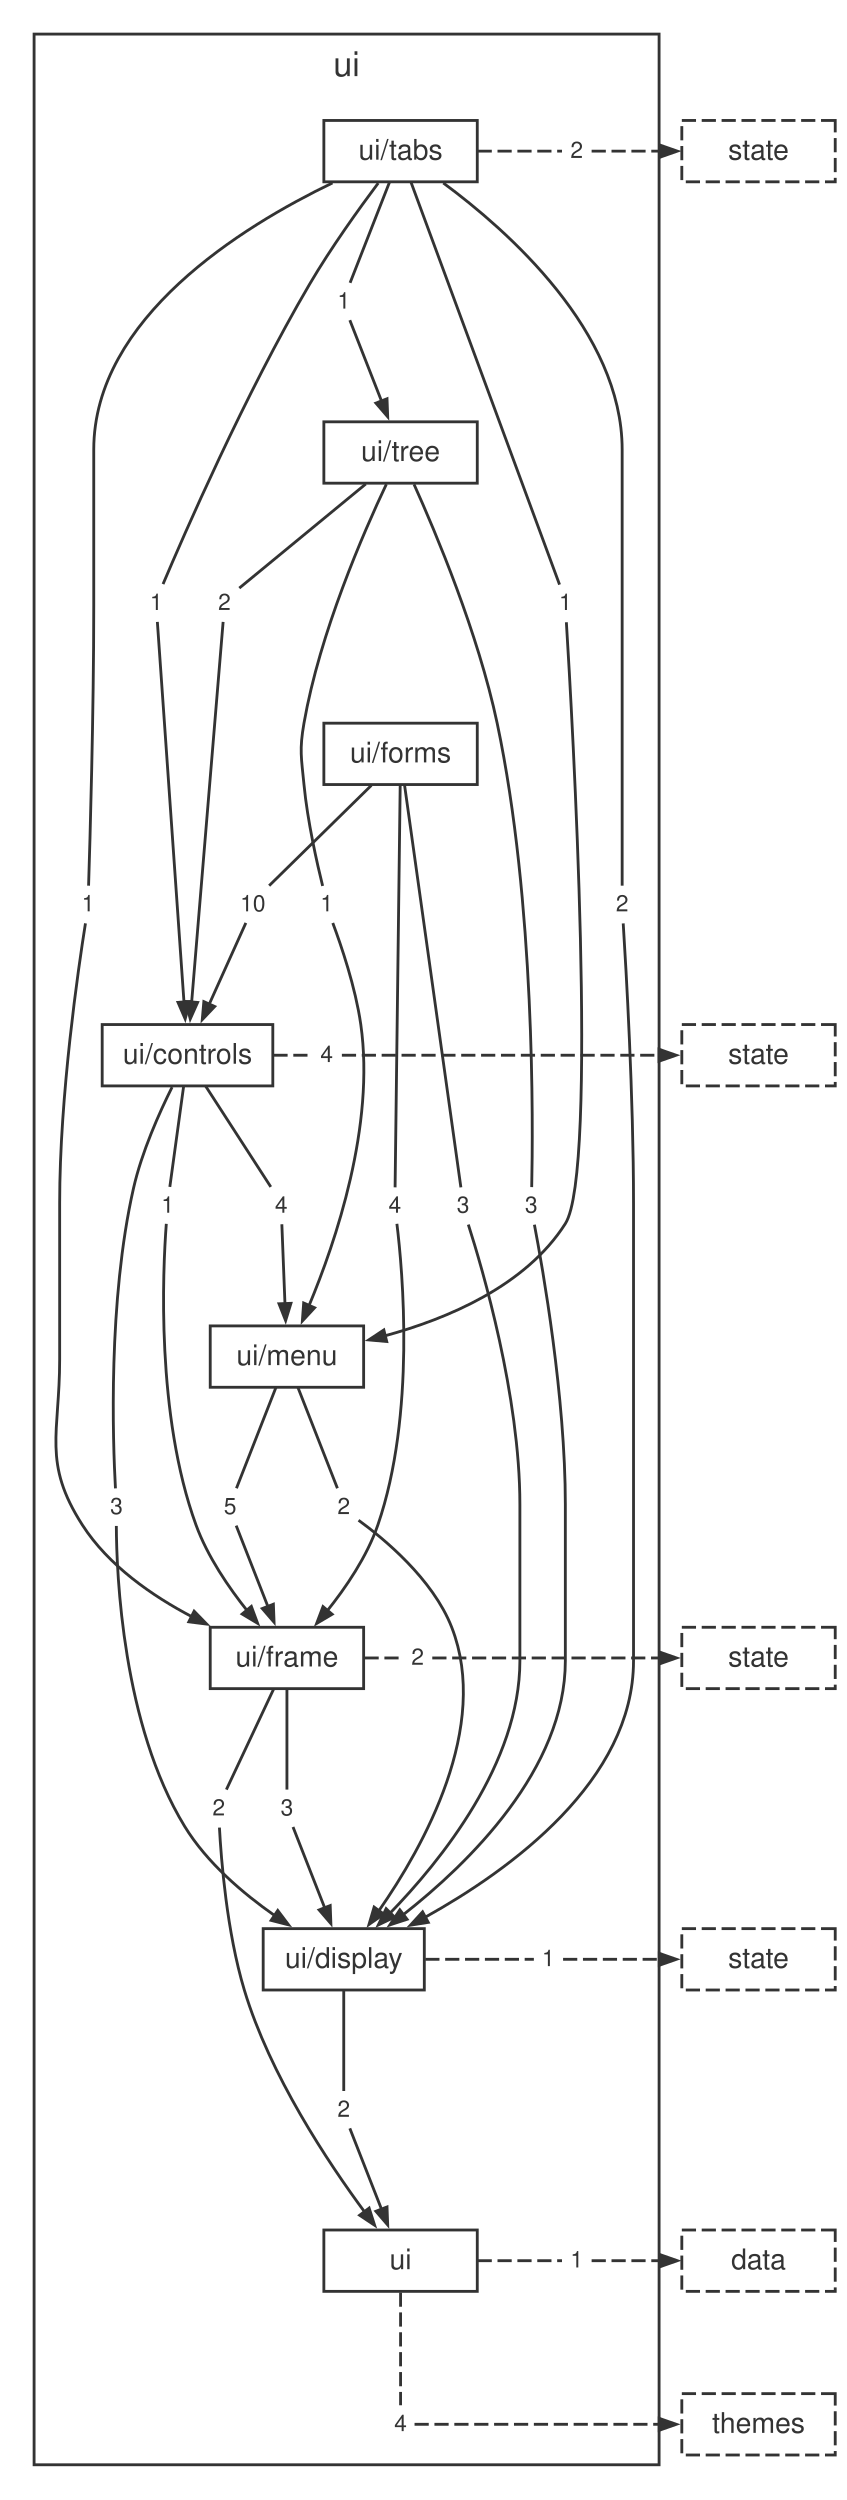
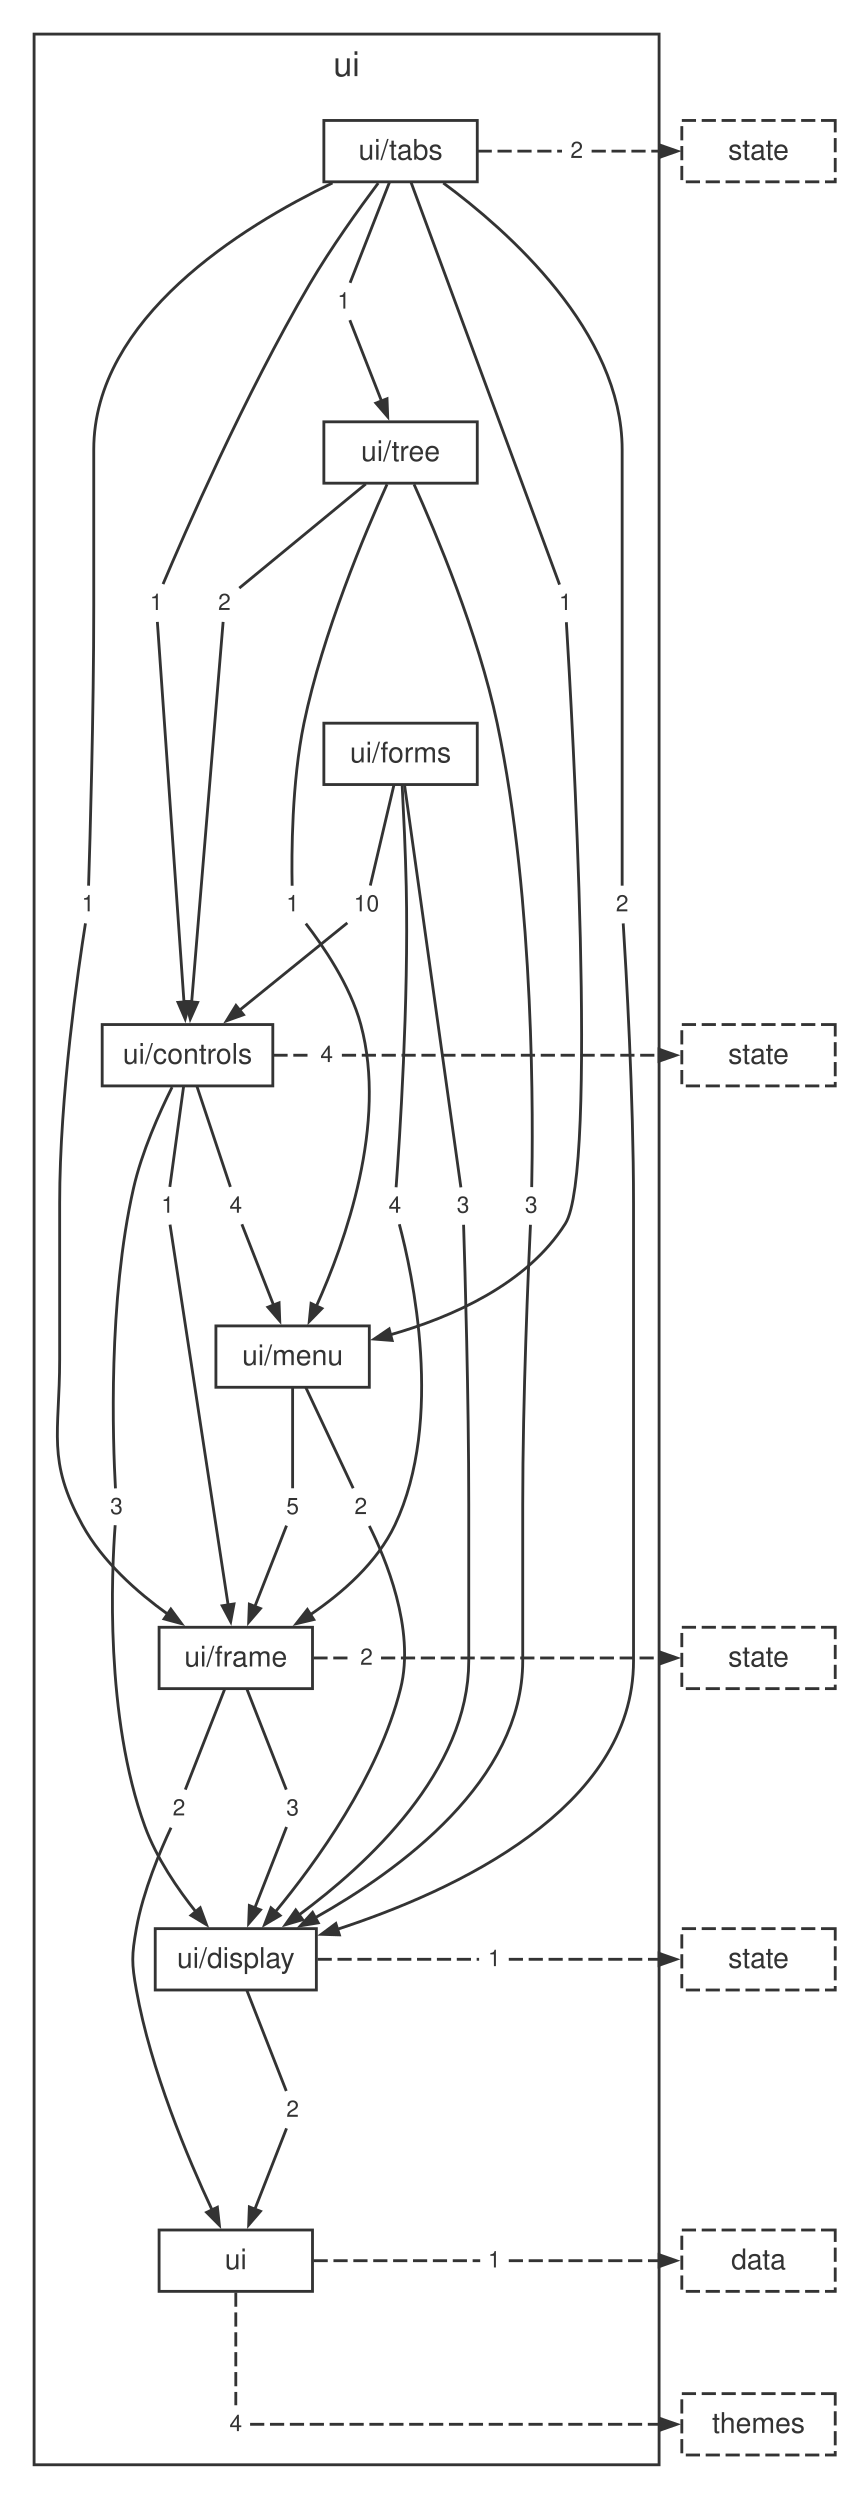
<svg xmlns="http://www.w3.org/2000/svg" width="298pt" height="880pt" viewBox="0.00 0.00 298.00 880.00">
  <style>svg { color: #333333; } @media (prefers-color-scheme: dark) { svg { color: #cccccc; background: #1e1e1e; } }</style>
  <g id="graph0" class="graph" transform="scale(1 1) rotate(0) translate(4 875.6)">
    <g id="clust1" class="cluster">
      <polygon fill="none" stroke="currentColor" points="8,-8 8,-863.6 228,-863.6 228,-8 8,-8" />
      <text fill="currentColor" xml:space="preserve" text-anchor="middle" x="118" y="-848.8" font-family="Helvetica,Arial,sans-serif" font-size="12.00">ui</text>
    </g>
    <g id="node1" class="node">
      <polygon fill="none" stroke="currentColor" points="164,-833.2 110,-833.2 110,-811.6 164,-811.6 164,-833.2" />
      <text fill="currentColor" xml:space="preserve" text-anchor="middle" x="137" y="-819.4" font-family="Helvetica,Arial,sans-serif" font-size="10.00">ui/tabs</text>
    </g>
    <g id="node2" class="node">
      <polygon fill="none" stroke="currentColor" points="164,-727.12 110,-727.12 110,-705.52 164,-705.52 164,-727.12" />
      <text fill="currentColor" xml:space="preserve" text-anchor="middle" x="137" y="-713.32" font-family="Helvetica,Arial,sans-serif" font-size="10.00">ui/tree</text>
    </g>
    <g id="node9" class="node">
      <polygon fill="none" stroke="none" points="55.88,-669.52 46.12,-669.52 46.12,-657.04 55.88,-657.04 55.88,-669.52" />
      <text fill="currentColor" xml:space="preserve" text-anchor="middle" x="51" y="-660.88" font-family="Helvetica,Arial,sans-serif" font-size="8.00">1</text>
    </g>
    <g id="edge8" class="edge">
      <path fill="none" stroke="currentColor" d="M129.14,-811.16C122.34,-802.08 112.46,-788.32 105,-775.6 82.17,-736.7 60.46,-686.71 53.39,-670" />
    </g>
    <g id="node10" class="node">
      <polygon fill="none" stroke="none" points="219.88,-563.44 210.12,-563.44 210.12,-550.96 219.88,-550.96 219.88,-563.44" />
      <text fill="currentColor" xml:space="preserve" text-anchor="middle" x="215" y="-554.8" font-family="Helvetica,Arial,sans-serif" font-size="8.00">2</text>
    </g>
    <g id="edge10" class="edge">
      <path fill="none" stroke="currentColor" d="M152.04,-811.19C174.71,-794.46 215,-758.87 215,-717.32 215,-717.32 215,-717.32 215,-662.28 215,-624.7 215,-579.48 215,-563.84" />
    </g>
    <g id="node11" class="node">
      <polygon fill="none" stroke="none" points="31.88,-563.44 22.12,-563.44 22.12,-550.96 31.88,-550.96 31.88,-563.44" />
      <text fill="currentColor" xml:space="preserve" text-anchor="middle" x="27" y="-554.8" font-family="Helvetica,Arial,sans-serif" font-size="8.00">1</text>
    </g>
    <g id="edge12" class="edge">
      <path fill="none" stroke="currentColor" d="M113.03,-811.21C81.21,-795.88 29,-763.67 29,-717.32 29,-717.32 29,-717.32 29,-662.28 29,-624.69 27.68,-579.47 27.18,-563.84" />
    </g>
    <g id="node12" class="node">
      <polygon fill="none" stroke="none" points="199.88,-669.52 190.12,-669.52 190.12,-657.04 199.88,-657.04 199.88,-669.52" />
      <text fill="currentColor" xml:space="preserve" text-anchor="middle" x="195" y="-660.88" font-family="Helvetica,Arial,sans-serif" font-size="8.00">1</text>
    </g>
    <g id="edge14" class="edge">
      <path fill="none" stroke="currentColor" d="M140.63,-811.57C151.64,-781.74 184.44,-692.88 192.96,-669.81" />
    </g>
    <g id="node13" class="node">
      <polygon fill="none" stroke="none" points="121.88,-775.6 112.12,-775.6 112.12,-763.12 121.88,-763.12 121.88,-775.6" />
      <text fill="currentColor" xml:space="preserve" text-anchor="middle" x="117" y="-766.96" font-family="Helvetica,Arial,sans-serif" font-size="8.00">1</text>
    </g>
    <g id="edge16" class="edge">
      <path fill="none" stroke="currentColor" d="M133.14,-811.56C129.01,-801.01 122.6,-784.64 119.23,-776.05" />
    </g>
    <g id="node14" class="node">
      <polygon fill="none" stroke="none" points="203.88,-828.64 194.12,-828.64 194.12,-816.16 203.88,-816.16 203.88,-828.64" />
      <text fill="currentColor" xml:space="preserve" text-anchor="middle" x="199" y="-820" font-family="Helvetica,Arial,sans-serif" font-size="8.00">2</text>
    </g>
    <g id="edge18" class="edge">
      <path fill="none" stroke="currentColor" stroke-dasharray="5,2" d="M164.12,-822.4C174.02,-822.4 183.92,-822.4 193.82,-822.4" />
    </g>
    <g id="node3" class="node">
      <polygon fill="none" stroke="currentColor" points="164,-621.04 110,-621.04 110,-599.44 164,-599.44 164,-621.04" />
      <text fill="currentColor" xml:space="preserve" text-anchor="middle" x="137" y="-607.24" font-family="Helvetica,Arial,sans-serif" font-size="10.00">ui/forms</text>
    </g>
    <g id="node15" class="node">
      <polygon fill="none" stroke="none" points="79.88,-669.52 70.12,-669.52 70.12,-657.04 79.88,-657.04 79.88,-669.52" />
      <text fill="currentColor" xml:space="preserve" text-anchor="middle" x="75" y="-660.88" font-family="Helvetica,Arial,sans-serif" font-size="8.00">2</text>
    </g>
    <g id="edge20" class="edge">
      <path fill="none" stroke="currentColor" d="M124.75,-705.24C111.2,-694.08 89.99,-676.62 80.23,-668.59" />
    </g>
    <g id="node16" class="node">
      <polygon fill="none" stroke="none" points="187.88,-457.36 178.12,-457.36 178.12,-444.88 187.88,-444.88 187.88,-457.36" />
      <text fill="currentColor" xml:space="preserve" text-anchor="middle" x="183" y="-448.72" font-family="Helvetica,Arial,sans-serif" font-size="8.00">3</text>
    </g>
    <g id="edge22" class="edge">
      <path fill="none" stroke="currentColor" d="M141.73,-705.13C149.39,-688.13 164.3,-652.7 171,-621.04 184.33,-558.05 183.63,-479.21 183.16,-457.74" />
    </g>
    <g id="node17" class="node">
-       <polygon fill="none" stroke="none" points="115.88,-563.44 106.12,-563.44 106.12,-550.96 115.88,-550.96 115.88,-563.44" />
-       <text fill="currentColor" xml:space="preserve" text-anchor="middle" x="111" y="-554.8" font-family="Helvetica,Arial,sans-serif" font-size="8.00">1</text>
+       <polygon fill="none" stroke="none" points="103.88,-563.44 94.12,-563.44 94.12,-550.96 103.88,-550.96 103.88,-563.44" />
+       <text fill="currentColor" xml:space="preserve" text-anchor="middle" x="99" y="-554.8" font-family="Helvetica,Arial,sans-serif" font-size="8.00">1</text>
    </g>
    <g id="edge24" class="edge">
-       <path fill="none" stroke="currentColor" d="M132.01,-705.18C124,-688.24 108.57,-652.92 103,-621.04 101.35,-611.58 102.08,-609 103,-599.44 104.24,-586.52 107.62,-571.63 109.57,-563.75" />
+       <path fill="none" stroke="currentColor" d="M132.24,-705.14C124.55,-688.14 109.58,-652.73 103,-621.04 98.69,-600.28 98.61,-574.89 98.83,-563.82" />
    </g>
    <g id="node4" class="node">
      <polygon fill="none" stroke="currentColor" points="92.03,-514.96 31.97,-514.96 31.97,-493.36 92.03,-493.36 92.03,-514.96" />
      <text fill="currentColor" xml:space="preserve" text-anchor="middle" x="62" y="-501.16" font-family="Helvetica,Arial,sans-serif" font-size="10.00">ui/controls</text>
    </g>
    <g id="node18" class="node">
-       <polygon fill="none" stroke="none" points="91.88,-563.44 78.12,-563.44 78.12,-550.96 91.88,-550.96 91.88,-563.44" />
-       <text fill="currentColor" xml:space="preserve" text-anchor="middle" x="85" y="-554.8" font-family="Helvetica,Arial,sans-serif" font-size="8.00">10</text>
+       <polygon fill="none" stroke="none" points="131.88,-563.44 118.12,-563.44 118.12,-550.96 131.88,-550.96 131.88,-563.44" />
+       <text fill="currentColor" xml:space="preserve" text-anchor="middle" x="125" y="-554.8" font-family="Helvetica,Arial,sans-serif" font-size="8.00">10</text>
    </g>
    <g id="edge26" class="edge">
-       <path fill="none" stroke="currentColor" d="M126.73,-599.16C115.95,-588.58 99.41,-572.34 90.74,-563.84" />
+       <path fill="none" stroke="currentColor" d="M134.69,-599.4C132.21,-588.85 128.36,-572.48 126.34,-563.89" />
    </g>
    <g id="node19" class="node">
      <polygon fill="none" stroke="none" points="163.88,-457.36 154.12,-457.36 154.12,-444.88 163.88,-444.88 163.88,-457.36" />
      <text fill="currentColor" xml:space="preserve" text-anchor="middle" x="159" y="-448.72" font-family="Helvetica,Arial,sans-serif" font-size="8.00">3</text>
    </g>
    <g id="edge28" class="edge">
      <path fill="none" stroke="currentColor" d="M138.38,-599.41C142.55,-569.58 155,-480.72 158.23,-457.65" />
    </g>
    <g id="node20" class="node">
      <polygon fill="none" stroke="none" points="139.88,-457.36 130.12,-457.36 130.12,-444.88 139.88,-444.88 139.88,-457.36" />
      <text fill="currentColor" xml:space="preserve" text-anchor="middle" x="135" y="-448.72" font-family="Helvetica,Arial,sans-serif" font-size="8.00">4</text>
    </g>
    <g id="edge30" class="edge">
-       <path fill="none" stroke="currentColor" d="M136.87,-599.41C136.5,-569.58 135.36,-480.72 135.07,-457.65" />
+       <path fill="none" stroke="currentColor" d="M137.57,-599.06C138.06,-589.78 138.73,-575.69 139,-563.44 139.89,-522.84 136.63,-473.94 135.43,-457.68" />
    </g>
    <g id="node5" class="node">
-       <polygon fill="none" stroke="currentColor" points="124,-408.88 70,-408.88 70,-387.28 124,-387.28 124,-408.88" />
-       <text fill="currentColor" xml:space="preserve" text-anchor="middle" x="97" y="-395.08" font-family="Helvetica,Arial,sans-serif" font-size="10.00">ui/menu</text>
+       <polygon fill="none" stroke="currentColor" points="126,-408.88 72,-408.88 72,-387.28 126,-387.28 126,-408.88" />
+       <text fill="currentColor" xml:space="preserve" text-anchor="middle" x="99" y="-395.08" font-family="Helvetica,Arial,sans-serif" font-size="10.00">ui/menu</text>
    </g>
    <g id="node21" class="node">
      <polygon fill="none" stroke="none" points="41.88,-351.28 32.12,-351.28 32.12,-338.8 41.88,-338.8 41.88,-351.28" />
      <text fill="currentColor" xml:space="preserve" text-anchor="middle" x="37" y="-342.64" font-family="Helvetica,Arial,sans-serif" font-size="8.00">3</text>
    </g>
    <g id="edge32" class="edge">
      <path fill="none" stroke="currentColor" d="M56.58,-492.94C52.06,-483.87 45.9,-470.12 43,-457.36 33.99,-417.73 35.72,-368.21 36.64,-351.69" />
    </g>
    <g id="node22" class="node">
      <polygon fill="none" stroke="none" points="59.88,-457.36 50.12,-457.36 50.12,-444.88 59.88,-444.88 59.88,-457.36" />
      <text fill="currentColor" xml:space="preserve" text-anchor="middle" x="55" y="-448.72" font-family="Helvetica,Arial,sans-serif" font-size="8.00">1</text>
    </g>
    <g id="edge34" class="edge">
      <path fill="none" stroke="currentColor" d="M60.65,-493.32C59.2,-482.77 56.96,-466.4 55.78,-457.81" />
    </g>
    <g id="node23" class="node">
-       <polygon fill="none" stroke="none" points="99.88,-457.36 90.12,-457.36 90.12,-444.88 99.88,-444.88 99.88,-457.36" />
-       <text fill="currentColor" xml:space="preserve" text-anchor="middle" x="95" y="-448.72" font-family="Helvetica,Arial,sans-serif" font-size="8.00">4</text>
+       <polygon fill="none" stroke="none" points="83.88,-457.36 74.12,-457.36 74.12,-444.88 83.88,-444.88 83.88,-457.36" />
+       <text fill="currentColor" xml:space="preserve" text-anchor="middle" x="79" y="-448.72" font-family="Helvetica,Arial,sans-serif" font-size="8.00">4</text>
    </g>
    <g id="edge36" class="edge">
-       <path fill="none" stroke="currentColor" d="M68.36,-493.32C75.18,-482.77 85.77,-466.4 91.32,-457.81" />
+       <path fill="none" stroke="currentColor" d="M65.28,-493.32C68.79,-482.77 74.24,-466.4 77.1,-457.81" />
    </g>
    <g id="node24" class="node">
      <polygon fill="none" stroke="none" points="115.88,-510.4 106.12,-510.4 106.12,-497.92 115.88,-497.92 115.88,-510.4" />
      <text fill="currentColor" xml:space="preserve" text-anchor="middle" x="111" y="-501.76" font-family="Helvetica,Arial,sans-serif" font-size="8.00">4</text>
    </g>
    <g id="edge38" class="edge">
      <path fill="none" stroke="currentColor" stroke-dasharray="5,2" d="M92.24,-504.16C96.74,-504.16 101.23,-504.16 105.72,-504.16" />
    </g>
    <g id="node6" class="node">
-       <polygon fill="none" stroke="currentColor" points="124,-302.8 70,-302.8 70,-281.2 124,-281.2 124,-302.8" />
-       <text fill="currentColor" xml:space="preserve" text-anchor="middle" x="97" y="-289" font-family="Helvetica,Arial,sans-serif" font-size="10.00">ui/frame</text>
+       <polygon fill="none" stroke="currentColor" points="106,-302.8 52,-302.8 52,-281.2 106,-281.2 106,-302.8" />
+       <text fill="currentColor" xml:space="preserve" text-anchor="middle" x="79" y="-289" font-family="Helvetica,Arial,sans-serif" font-size="10.00">ui/frame</text>
    </g>
    <g id="node25" class="node">
-       <polygon fill="none" stroke="none" points="121.88,-351.28 112.12,-351.28 112.12,-338.8 121.88,-338.8 121.88,-351.28" />
-       <text fill="currentColor" xml:space="preserve" text-anchor="middle" x="117" y="-342.64" font-family="Helvetica,Arial,sans-serif" font-size="8.00">2</text>
+       <polygon fill="none" stroke="none" points="127.88,-351.28 118.12,-351.28 118.12,-338.8 127.88,-338.8 127.88,-351.28" />
+       <text fill="currentColor" xml:space="preserve" text-anchor="middle" x="123" y="-342.64" font-family="Helvetica,Arial,sans-serif" font-size="8.00">2</text>
    </g>
    <g id="edge40" class="edge">
-       <path fill="none" stroke="currentColor" d="M100.86,-387.24C104.99,-376.69 111.4,-360.32 114.77,-351.73" />
+       <path fill="none" stroke="currentColor" d="M103.63,-387.24C108.59,-376.69 116.29,-360.32 120.32,-351.73" />
    </g>
    <g id="node26" class="node">
-       <polygon fill="none" stroke="none" points="81.88,-351.28 72.12,-351.28 72.12,-338.8 81.88,-338.8 81.88,-351.28" />
-       <text fill="currentColor" xml:space="preserve" text-anchor="middle" x="77" y="-342.64" font-family="Helvetica,Arial,sans-serif" font-size="8.00">5</text>
+       <polygon fill="none" stroke="none" points="103.88,-351.28 94.12,-351.28 94.12,-338.8 103.88,-338.8 103.88,-351.28" />
+       <text fill="currentColor" xml:space="preserve" text-anchor="middle" x="99" y="-342.64" font-family="Helvetica,Arial,sans-serif" font-size="8.00">5</text>
    </g>
    <g id="edge42" class="edge">
-       <path fill="none" stroke="currentColor" d="M93.14,-387.24C89.01,-376.69 82.6,-360.32 79.23,-351.73" />
+       <path fill="none" stroke="currentColor" d="M99,-387.24C99,-376.69 99,-360.32 99,-351.73" />
    </g>
    <g id="node7" class="node">
-       <polygon fill="none" stroke="currentColor" points="145.36,-196.72 88.64,-196.72 88.64,-175.12 145.36,-175.12 145.36,-196.72" />
-       <text fill="currentColor" xml:space="preserve" text-anchor="middle" x="117" y="-182.92" font-family="Helvetica,Arial,sans-serif" font-size="10.00">ui/display</text>
+       <polygon fill="none" stroke="currentColor" points="107.36,-196.72 50.64,-196.72 50.64,-175.12 107.36,-175.12 107.36,-196.72" />
+       <text fill="currentColor" xml:space="preserve" text-anchor="middle" x="79" y="-182.92" font-family="Helvetica,Arial,sans-serif" font-size="10.00">ui/display</text>
    </g>
    <g id="node27" class="node">
-       <polygon fill="none" stroke="none" points="77.88,-245.2 68.12,-245.2 68.12,-232.72 77.88,-232.72 77.88,-245.2" />
-       <text fill="currentColor" xml:space="preserve" text-anchor="middle" x="73" y="-236.56" font-family="Helvetica,Arial,sans-serif" font-size="8.00">2</text>
+       <polygon fill="none" stroke="none" points="63.88,-245.2 54.12,-245.2 54.12,-232.72 63.88,-232.72 63.88,-245.2" />
+       <text fill="currentColor" xml:space="preserve" text-anchor="middle" x="59" y="-236.56" font-family="Helvetica,Arial,sans-serif" font-size="8.00">2</text>
    </g>
    <g id="edge44" class="edge">
-       <path fill="none" stroke="currentColor" d="M92.37,-281.16C87.41,-270.61 79.71,-254.24 75.68,-245.65" />
+       <path fill="none" stroke="currentColor" d="M75.14,-281.16C71.01,-270.61 64.6,-254.24 61.23,-245.65" />
    </g>
    <g id="node28" class="node">
-       <polygon fill="none" stroke="none" points="101.88,-245.2 92.12,-245.2 92.12,-232.72 101.88,-232.72 101.88,-245.2" />
-       <text fill="currentColor" xml:space="preserve" text-anchor="middle" x="97" y="-236.56" font-family="Helvetica,Arial,sans-serif" font-size="8.00">3</text>
+       <polygon fill="none" stroke="none" points="103.88,-245.2 94.12,-245.2 94.12,-232.72 103.88,-232.72 103.88,-245.2" />
+       <text fill="currentColor" xml:space="preserve" text-anchor="middle" x="99" y="-236.56" font-family="Helvetica,Arial,sans-serif" font-size="8.00">3</text>
    </g>
    <g id="edge46" class="edge">
-       <path fill="none" stroke="currentColor" d="M97,-281.16C97,-270.61 97,-254.24 97,-245.65" />
+       <path fill="none" stroke="currentColor" d="M82.86,-281.16C86.99,-270.61 93.4,-254.24 96.77,-245.65" />
    </g>
    <g id="node29" class="node">
-       <polygon fill="none" stroke="none" points="147.88,-298.24 138.12,-298.24 138.12,-285.76 147.88,-285.76 147.88,-298.24" />
-       <text fill="currentColor" xml:space="preserve" text-anchor="middle" x="143" y="-289.6" font-family="Helvetica,Arial,sans-serif" font-size="8.00">2</text>
+       <polygon fill="none" stroke="none" points="129.88,-298.24 120.12,-298.24 120.12,-285.76 129.88,-285.76 129.88,-298.24" />
+       <text fill="currentColor" xml:space="preserve" text-anchor="middle" x="125" y="-289.6" font-family="Helvetica,Arial,sans-serif" font-size="8.00">2</text>
    </g>
    <g id="edge48" class="edge">
-       <path fill="none" stroke="currentColor" stroke-dasharray="5,2" d="M124.31,-292C128.79,-292 133.27,-292 137.74,-292" />
+       <path fill="none" stroke="currentColor" stroke-dasharray="5,2" d="M106.31,-292C110.79,-292 115.27,-292 119.74,-292" />
    </g>
    <g id="node8" class="node">
-       <polygon fill="none" stroke="currentColor" points="164,-90.64 110,-90.64 110,-69.04 164,-69.04 164,-90.64" />
-       <text fill="currentColor" xml:space="preserve" text-anchor="middle" x="137" y="-76.84" font-family="Helvetica,Arial,sans-serif" font-size="10.00">ui</text>
+       <polygon fill="none" stroke="currentColor" points="106,-90.64 52,-90.64 52,-69.04 106,-69.04 106,-90.64" />
+       <text fill="currentColor" xml:space="preserve" text-anchor="middle" x="79" y="-76.84" font-family="Helvetica,Arial,sans-serif" font-size="10.00">ui</text>
    </g>
    <g id="node30" class="node">
-       <polygon fill="none" stroke="none" points="121.88,-139.12 112.12,-139.12 112.12,-126.64 121.88,-126.64 121.88,-139.12" />
-       <text fill="currentColor" xml:space="preserve" text-anchor="middle" x="117" y="-130.48" font-family="Helvetica,Arial,sans-serif" font-size="8.00">2</text>
+       <polygon fill="none" stroke="none" points="103.88,-139.12 94.12,-139.12 94.12,-126.64 103.88,-126.64 103.88,-139.12" />
+       <text fill="currentColor" xml:space="preserve" text-anchor="middle" x="99" y="-130.48" font-family="Helvetica,Arial,sans-serif" font-size="8.00">2</text>
    </g>
    <g id="edge50" class="edge">
-       <path fill="none" stroke="currentColor" d="M117,-175.08C117,-164.53 117,-148.16 117,-139.57" />
+       <path fill="none" stroke="currentColor" d="M82.86,-175.08C86.99,-164.53 93.4,-148.16 96.77,-139.57" />
    </g>
    <g id="node31" class="node">
-       <polygon fill="none" stroke="none" points="193.88,-192.16 184.12,-192.16 184.12,-179.68 193.88,-179.68 193.88,-192.16" />
-       <text fill="currentColor" xml:space="preserve" text-anchor="middle" x="189" y="-183.52" font-family="Helvetica,Arial,sans-serif" font-size="8.00">1</text>
+       <polygon fill="none" stroke="none" points="174.88,-192.16 165.12,-192.16 165.12,-179.68 174.88,-179.68 174.88,-192.16" />
+       <text fill="currentColor" xml:space="preserve" text-anchor="middle" x="170" y="-183.52" font-family="Helvetica,Arial,sans-serif" font-size="8.00">1</text>
    </g>
    <g id="edge52" class="edge">
-       <path fill="none" stroke="currentColor" stroke-dasharray="5,2" d="M145.69,-185.92C158.43,-185.92 171.18,-185.92 183.92,-185.92" />
+       <path fill="none" stroke="currentColor" stroke-dasharray="5,2" d="M107.79,-185.92C126.75,-185.92 145.7,-185.92 164.65,-185.92" />
    </g>
    <g id="node32" class="node">
-       <polygon fill="none" stroke="none" points="203.88,-86.08 194.12,-86.08 194.12,-73.6 203.88,-73.6 203.88,-86.08" />
-       <text fill="currentColor" xml:space="preserve" text-anchor="middle" x="199" y="-77.44" font-family="Helvetica,Arial,sans-serif" font-size="8.00">1</text>
+       <polygon fill="none" stroke="none" points="174.88,-86.08 165.12,-86.08 165.12,-73.6 174.88,-73.6 174.88,-86.08" />
+       <text fill="currentColor" xml:space="preserve" text-anchor="middle" x="170" y="-77.44" font-family="Helvetica,Arial,sans-serif" font-size="8.00">1</text>
    </g>
    <g id="edge54" class="edge">
-       <path fill="none" stroke="currentColor" stroke-dasharray="5,2" d="M164.12,-79.84C174.02,-79.84 183.92,-79.84 193.82,-79.84" />
+       <path fill="none" stroke="currentColor" stroke-dasharray="5,2" d="M106.37,-79.84C125.92,-79.84 145.48,-79.84 165.03,-79.84" />
    </g>
    <g id="node33" class="node">
-       <polygon fill="none" stroke="none" points="141.88,-28.48 132.12,-28.48 132.12,-16 141.88,-16 141.88,-28.48" />
-       <text fill="currentColor" xml:space="preserve" text-anchor="middle" x="137" y="-19.84" font-family="Helvetica,Arial,sans-serif" font-size="8.00">4</text>
+       <polygon fill="none" stroke="none" points="83.88,-28.48 74.12,-28.48 74.12,-16 83.88,-16 83.88,-28.48" />
+       <text fill="currentColor" xml:space="preserve" text-anchor="middle" x="79" y="-19.84" font-family="Helvetica,Arial,sans-serif" font-size="8.00">4</text>
    </g>
    <g id="edge56" class="edge">
-       <path fill="none" stroke="currentColor" stroke-dasharray="5,2" d="M137,-68.64C137,-56.98 137,-38.3 137,-28.95" />
+       <path fill="none" stroke="currentColor" stroke-dasharray="5,2" d="M79,-68.64C79,-56.98 79,-38.3 79,-28.95" />
    </g>
    <g id="edge9" class="edge">
      <path fill="none" stroke="currentColor" d="M51.39,-656.69C52.89,-635.24 58.32,-557.69 60.78,-522.61" />
      <polygon fill="currentColor" stroke="currentColor" points="62.85,-523.06 61.18,-516.93 58.66,-522.77 62.85,-523.06" />
    </g>
    <g id="edge11" class="edge">
-       <path fill="none" stroke="currentColor" d="M215.37,-550.56C216.36,-534.93 219,-489.73 219,-452.12 219,-452.12 219,-452.12 219,-291 219,-248.9 175.9,-217.55 145.73,-200.77" />
-       <polygon fill="currentColor" stroke="currentColor" points="146.74,-198.93 140.46,-197.93 144.75,-202.63 146.74,-198.93" />
+       <path fill="none" stroke="currentColor" d="M215.37,-550.56C216.36,-534.93 219,-489.73 219,-452.12 219,-452.12 219,-452.12 219,-291 219,-239.04 156.11,-209.97 114.64,-196.46" />
+       <polygon fill="currentColor" stroke="currentColor" points="115.47,-194.52 109.11,-194.72 114.21,-198.52 115.47,-194.52" />
    </g>
    <g id="edge13" class="edge">
-       <path fill="none" stroke="currentColor" d="M26.08,-550.58C23.6,-534.99 17,-489.88 17,-452.12 17,-452.12 17,-452.12 17,-397.08 17,-370.93 10.88,-360.81 25,-338.8 34.16,-324.53 49.52,-313.86 63.71,-306.43" />
-       <polygon fill="currentColor" stroke="currentColor" points="64.33,-308.47 68.76,-303.92 62.46,-304.71 64.33,-308.47" />
+       <path fill="none" stroke="currentColor" d="M26.08,-550.58C23.6,-534.99 17,-489.88 17,-452.12 17,-452.12 17,-452.12 17,-397.08 17,-370.93 12.42,-361.72 25,-338.8 32.04,-325.98 44.19,-315.18 55.19,-307.3" />
+       <polygon fill="currentColor" stroke="currentColor" points="56.13,-309.2 59.9,-304.08 53.76,-305.74 56.13,-309.2" />
    </g>
    <g id="edge15" class="edge">
-       <path fill="none" stroke="currentColor" d="M195.36,-656.57C197.37,-624.08 206.65,-463.19 195,-444.88 181.08,-423.01 153.67,-411.41 131.37,-405.36" />
-       <polygon fill="currentColor" stroke="currentColor" points="132.13,-403.38 125.8,-403.95 131.11,-407.46 132.13,-403.38" />
+       <path fill="none" stroke="currentColor" d="M195.36,-656.58C197.35,-624.09 206.58,-463.23 195,-444.88 181.54,-423.55 155.13,-411.95 133.4,-405.76" />
+       <polygon fill="currentColor" stroke="currentColor" points="134.04,-403.76 127.71,-404.25 132.97,-407.82 134.04,-403.76" />
    </g>
    <g id="edge17" class="edge">
      <path fill="none" stroke="currentColor" d="M119.14,-762.9C121.8,-756.11 126.46,-744.21 130.36,-734.27" />
      <polygon fill="currentColor" stroke="currentColor" points="132.23,-735.24 132.47,-728.89 128.32,-733.71 132.23,-735.24" />
    </g>
    <g id="node34" class="node">
      <polygon fill="none" stroke="currentColor" stroke-dasharray="5,2" points="290,-833.2 236,-833.2 236,-811.6 290,-811.6 290,-833.2" />
      <text fill="currentColor" xml:space="preserve" text-anchor="middle" x="263" y="-819.4" font-family="Helvetica,Arial,sans-serif" font-size="10.00">state</text>
    </g>
    <g id="edge19" class="edge">
      <path fill="none" stroke="currentColor" stroke-dasharray="5,2" d="M204.25,-822.4C212.33,-822.4 220.41,-822.4 228.5,-822.4" />
      <polygon fill="currentColor" stroke="currentColor" points="228.41,-824.5 234.41,-822.4 228.41,-820.3 228.41,-824.5" />
    </g>
    <g id="edge21" class="edge">
      <path fill="none" stroke="currentColor" d="M74.54,-656.69C72.76,-635.24 66.35,-557.69 63.44,-522.61" />
      <polygon fill="currentColor" stroke="currentColor" points="65.56,-522.74 62.97,-516.93 61.38,-523.08 65.56,-522.74" />
    </g>
    <g id="edge23" class="edge">
-       <path fill="none" stroke="currentColor" d="M184.11,-444.51C187.08,-428.94 195,-383.87 195,-346.04 195,-346.04 195,-346.04 195,-291 195,-252.86 161.04,-219.74 137.94,-201.62" />
-       <polygon fill="currentColor" stroke="currentColor" points="139.29,-200.01 133.24,-198.04 136.75,-203.35 139.29,-200.01" />
+       <path fill="none" stroke="currentColor" d="M182.72,-444.48C181.98,-428.85 180,-383.64 180,-346.04 180,-346.04 180,-346.04 180,-291 180,-248.86 136.84,-217.34 106.95,-200.56" />
+       <polygon fill="currentColor" stroke="currentColor" points="108.02,-198.76 101.75,-197.73 106.02,-202.44 108.02,-198.76" />
    </g>
    <g id="edge25" class="edge">
-       <path fill="none" stroke="currentColor" d="M113.14,-550.71C116.06,-542.91 121.13,-528.1 123,-514.96 128.07,-479.38 114.18,-438.53 104.8,-416.08" />
-       <polygon fill="currentColor" stroke="currentColor" points="106.74,-415.27 102.43,-410.6 102.89,-416.94 106.74,-415.27" />
+       <path fill="none" stroke="currentColor" d="M103.65,-550.5C109.51,-542.93 119.25,-528.88 123,-514.96 132.42,-480.06 117.55,-438.39 107.33,-415.75" />
+       <polygon fill="currentColor" stroke="currentColor" points="109.31,-415.01 104.86,-410.46 105.5,-416.79 109.31,-415.01" />
    </g>
    <g id="edge27" class="edge">
-       <path fill="none" stroke="currentColor" d="M82.54,-550.74C79.48,-543.95 74.12,-532.05 69.64,-522.11" />
-       <polygon fill="currentColor" stroke="currentColor" points="71.58,-521.31 67.2,-516.7 67.75,-523.03 71.58,-521.31" />
+       <path fill="none" stroke="currentColor" d="M118.26,-550.74C109.23,-543.42 92.87,-530.17 80.11,-519.83" />
+       <polygon fill="currentColor" stroke="currentColor" points="81.7,-518.42 75.72,-516.27 79.06,-521.68 81.7,-518.42" />
    </g>
    <g id="edge29" class="edge">
-       <path fill="none" stroke="currentColor" d="M160.85,-444.55C165.8,-429.1 179,-384.31 179,-346.04 179,-346.04 179,-346.04 179,-291 179,-255.05 151.36,-220.71 132.99,-201.85" />
-       <polygon fill="currentColor" stroke="currentColor" points="134.89,-200.78 129.16,-198.02 131.92,-203.75 134.89,-200.78" />
+       <path fill="none" stroke="currentColor" d="M159.18,-444.48C159.68,-428.85 161,-383.63 161,-346.04 161,-346.04 161,-346.04 161,-291 161,-252.19 125.39,-219.33 101.1,-201.44" />
+       <polygon fill="currentColor" stroke="currentColor" points="102.53,-199.88 96.43,-198.09 100.09,-203.29 102.53,-199.88" />
    </g>
    <g id="edge31" class="edge">
-       <path fill="none" stroke="currentColor" d="M135.71,-444.82C137.71,-428.48 142.37,-377.59 129,-338.8 125.15,-327.62 117.71,-316.71 110.98,-308.34" />
-       <polygon fill="currentColor" stroke="currentColor" points="112.92,-307.38 107.45,-304.14 109.7,-310.08 112.92,-307.38" />
+       <path fill="none" stroke="currentColor" d="M136.56,-444.67C141.03,-427.87 152.55,-375.82 135,-338.8 128.74,-325.59 116.59,-314.92 105.2,-307.21" />
+       <polygon fill="currentColor" stroke="currentColor" points="106.45,-305.52 100.27,-304.06 104.19,-309.06 106.45,-305.52" />
    </g>
    <g id="edge33" class="edge">
-       <path fill="none" stroke="currentColor" d="M36.95,-338.47C37.02,-321.35 39.14,-268.48 61,-232.72 68.79,-219.97 81.44,-209.18 92.74,-201.28" />
-       <polygon fill="currentColor" stroke="currentColor" points="93.77,-203.12 97.59,-198.04 91.43,-199.63 93.77,-203.12" />
+       <path fill="none" stroke="currentColor" d="M36.54,-338.73C35.3,-322.35 32.91,-271.37 47,-232.72 51.05,-221.61 58.5,-210.7 65.19,-202.32" />
+       <polygon fill="currentColor" stroke="currentColor" points="66.47,-204.07 68.68,-198.11 63.23,-201.38 66.47,-204.07" />
    </g>
    <g id="edge35" class="edge">
-       <path fill="none" stroke="currentColor" d="M54.54,-444.81C53.3,-428.43 50.91,-377.45 65,-338.8 69.05,-327.69 76.5,-316.78 83.19,-308.4" />
-       <polygon fill="currentColor" stroke="currentColor" points="84.47,-310.15 86.68,-304.19 81.23,-307.46 84.47,-310.15" />
+       <path fill="none" stroke="currentColor" d="M55.85,-444.53C59.13,-423.08 70.98,-345.53 76.33,-310.45" />
+       <polygon fill="currentColor" stroke="currentColor" points="78.37,-311.01 77.2,-304.76 74.22,-310.37 78.37,-311.01" />
    </g>
    <g id="edge37" class="edge">
-       <path fill="none" stroke="currentColor" d="M95.21,-444.66C95.47,-438 95.93,-426.43 96.31,-416.61" />
-       <polygon fill="currentColor" stroke="currentColor" points="98.41,-416.83 96.54,-410.75 94.21,-416.67 98.41,-416.83" />
+       <path fill="none" stroke="currentColor" d="M81.14,-444.66C83.8,-437.87 88.46,-425.97 92.36,-416.03" />
+       <polygon fill="currentColor" stroke="currentColor" points="94.23,-417 94.47,-410.65 90.32,-415.47 94.23,-417" />
    </g>
    <g id="node35" class="node">
      <polygon fill="none" stroke="currentColor" stroke-dasharray="5,2" points="290,-514.96 236,-514.96 236,-493.36 290,-493.36 290,-514.96" />
      <text fill="currentColor" xml:space="preserve" text-anchor="middle" x="263" y="-501.16" font-family="Helvetica,Arial,sans-serif" font-size="10.00">state</text>
    </g>
    <g id="edge39" class="edge">
      <path fill="none" stroke="currentColor" stroke-dasharray="5,2" d="M116.34,-504.16C153.58,-504.16 190.82,-504.16 228.05,-504.16" />
      <polygon fill="currentColor" stroke="currentColor" points="227.99,-506.26 233.99,-504.16 227.99,-502.06 227.99,-506.26" />
    </g>
    <g id="edge41" class="edge">
-       <path fill="none" stroke="currentColor" d="M122.21,-340.47C130.97,-334.1 148.34,-319.85 155,-302.8 168.67,-267.8 145.12,-225.63 129.39,-203.06" />
-       <polygon fill="currentColor" stroke="currentColor" points="131.1,-201.84 125.89,-198.2 127.69,-204.3 131.1,-201.84" />
+       <path fill="none" stroke="currentColor" d="M126,-338.47C131.52,-327.47 142.28,-302.23 137,-281.2 129.26,-250.39 107.33,-220.06 92.76,-202.43" />
+       <polygon fill="currentColor" stroke="currentColor" points="94.59,-201.34 89.12,-198.12 91.39,-204.05 94.59,-201.34" />
    </g>
    <g id="edge43" class="edge">
-       <path fill="none" stroke="currentColor" d="M79.14,-338.58C81.8,-331.79 86.46,-319.89 90.36,-309.95" />
-       <polygon fill="currentColor" stroke="currentColor" points="92.23,-310.92 92.47,-304.57 88.32,-309.39 92.23,-310.92" />
+       <path fill="none" stroke="currentColor" d="M96.86,-338.58C94.2,-331.79 89.54,-319.89 85.64,-309.95" />
+       <polygon fill="currentColor" stroke="currentColor" points="87.68,-309.39 83.53,-304.57 83.77,-310.92 87.68,-309.39" />
    </g>
    <g id="edge45" class="edge">
-       <path fill="none" stroke="currentColor" d="M73.24,-232.29C73.84,-221.12 75.83,-195.59 82,-175.12 91.04,-145.13 111.34,-114.55 124.59,-96.66" />
-       <polygon fill="currentColor" stroke="currentColor" points="125.93,-98.36 127.87,-92.3 122.58,-95.83 125.93,-98.36" />
+       <path fill="none" stroke="currentColor" d="M56.2,-232.26C52.54,-224.47 46.33,-209.93 44,-196.72 42.33,-187.27 42.3,-184.57 44,-175.12 49.07,-146.9 62.03,-116.09 70.68,-97.63" />
+       <polygon fill="currentColor" stroke="currentColor" points="72.52,-98.65 73.22,-92.33 68.73,-96.84 72.52,-98.65" />
    </g>
    <g id="edge47" class="edge">
-       <path fill="none" stroke="currentColor" d="M99.14,-232.5C101.8,-225.71 106.46,-213.81 110.36,-203.87" />
-       <polygon fill="currentColor" stroke="currentColor" points="112.23,-204.84 112.47,-198.49 108.32,-203.31 112.23,-204.84" />
+       <path fill="none" stroke="currentColor" d="M96.86,-232.5C94.2,-225.71 89.54,-213.81 85.64,-203.87" />
+       <polygon fill="currentColor" stroke="currentColor" points="87.68,-203.31 83.53,-198.49 83.77,-204.84 87.68,-203.31" />
    </g>
    <g id="node36" class="node">
      <polygon fill="none" stroke="currentColor" stroke-dasharray="5,2" points="290,-302.8 236,-302.8 236,-281.2 290,-281.2 290,-302.8" />
      <text fill="currentColor" xml:space="preserve" text-anchor="middle" x="263" y="-289" font-family="Helvetica,Arial,sans-serif" font-size="10.00">state</text>
    </g>
    <g id="edge49" class="edge">
-       <path fill="none" stroke="currentColor" stroke-dasharray="5,2" d="M148.16,-292C174.92,-292 201.69,-292 228.46,-292" />
-       <polygon fill="currentColor" stroke="currentColor" points="228.12,-294.1 234.12,-292 228.12,-289.9 228.12,-294.1" />
+       <path fill="none" stroke="currentColor" stroke-dasharray="5,2" d="M130.12,-292C162.85,-292 195.59,-292 228.32,-292" />
+       <polygon fill="currentColor" stroke="currentColor" points="228.24,-294.1 234.24,-292 228.24,-289.9 228.24,-294.1" />
    </g>
    <g id="edge51" class="edge">
-       <path fill="none" stroke="currentColor" d="M119.14,-126.42C121.8,-119.63 126.46,-107.73 130.36,-97.79" />
-       <polygon fill="currentColor" stroke="currentColor" points="132.23,-98.76 132.47,-92.41 128.32,-97.23 132.23,-98.76" />
+       <path fill="none" stroke="currentColor" d="M96.86,-126.42C94.2,-119.63 89.54,-107.73 85.64,-97.79" />
+       <polygon fill="currentColor" stroke="currentColor" points="87.68,-97.23 83.53,-92.41 83.77,-98.76 87.68,-97.23" />
    </g>
    <g id="node37" class="node">
      <polygon fill="none" stroke="currentColor" stroke-dasharray="5,2" points="290,-196.72 236,-196.72 236,-175.12 290,-175.12 290,-196.72" />
      <text fill="currentColor" xml:space="preserve" text-anchor="middle" x="263" y="-182.92" font-family="Helvetica,Arial,sans-serif" font-size="10.00">state</text>
    </g>
    <g id="edge53" class="edge">
-       <path fill="none" stroke="currentColor" stroke-dasharray="5,2" d="M194.2,-185.92C205.52,-185.92 216.84,-185.92 228.15,-185.92" />
-       <polygon fill="currentColor" stroke="currentColor" points="228.08,-188.02 234.08,-185.92 228.08,-183.82 228.08,-188.02" />
+       <path fill="none" stroke="currentColor" stroke-dasharray="5,2" d="M175.09,-185.92C192.87,-185.92 210.66,-185.92 228.44,-185.92" />
+       <polygon fill="currentColor" stroke="currentColor" points="228.01,-188.02 234.01,-185.92 228.01,-183.82 228.01,-188.02" />
    </g>
    <g id="node38" class="node">
      <polygon fill="none" stroke="currentColor" stroke-dasharray="5,2" points="290,-90.64 236,-90.64 236,-69.04 290,-69.04 290,-90.64" />
      <text fill="currentColor" xml:space="preserve" text-anchor="middle" x="263" y="-76.84" font-family="Helvetica,Arial,sans-serif" font-size="10.00">data</text>
    </g>
    <g id="edge55" class="edge">
-       <path fill="none" stroke="currentColor" stroke-dasharray="5,2" d="M204.25,-79.84C212.33,-79.84 220.41,-79.84 228.5,-79.84" />
-       <polygon fill="currentColor" stroke="currentColor" points="228.41,-81.94 234.41,-79.84 228.41,-77.74 228.41,-81.94" />
+       <path fill="none" stroke="currentColor" stroke-dasharray="5,2" d="M175.09,-79.84C192.87,-79.84 210.66,-79.84 228.44,-79.84" />
+       <polygon fill="currentColor" stroke="currentColor" points="228.01,-81.94 234.01,-79.84 228.01,-77.74 228.01,-81.94" />
    </g>
    <g id="node39" class="node">
      <polygon fill="none" stroke="currentColor" stroke-dasharray="5,2" points="290,-33.04 236,-33.04 236,-11.44 290,-11.44 290,-33.04" />
      <text fill="currentColor" xml:space="preserve" text-anchor="middle" x="263" y="-19.24" font-family="Helvetica,Arial,sans-serif" font-size="10.00">themes</text>
    </g>
    <g id="edge57" class="edge">
-       <path fill="none" stroke="currentColor" stroke-dasharray="5,2" d="M141.92,-22.24C170.7,-22.24 199.48,-22.24 228.25,-22.24" />
-       <polygon fill="currentColor" stroke="currentColor" points="228.05,-24.34 234.05,-22.24 228.05,-20.14 228.05,-24.34" />
+       <path fill="none" stroke="currentColor" stroke-dasharray="5,2" d="M84.03,-22.24C132.13,-22.24 180.23,-22.24 228.33,-22.24" />
+       <polygon fill="currentColor" stroke="currentColor" points="228.22,-24.34 234.22,-22.24 228.22,-20.14 228.22,-24.34" />
    </g>
  </g>
</svg>
